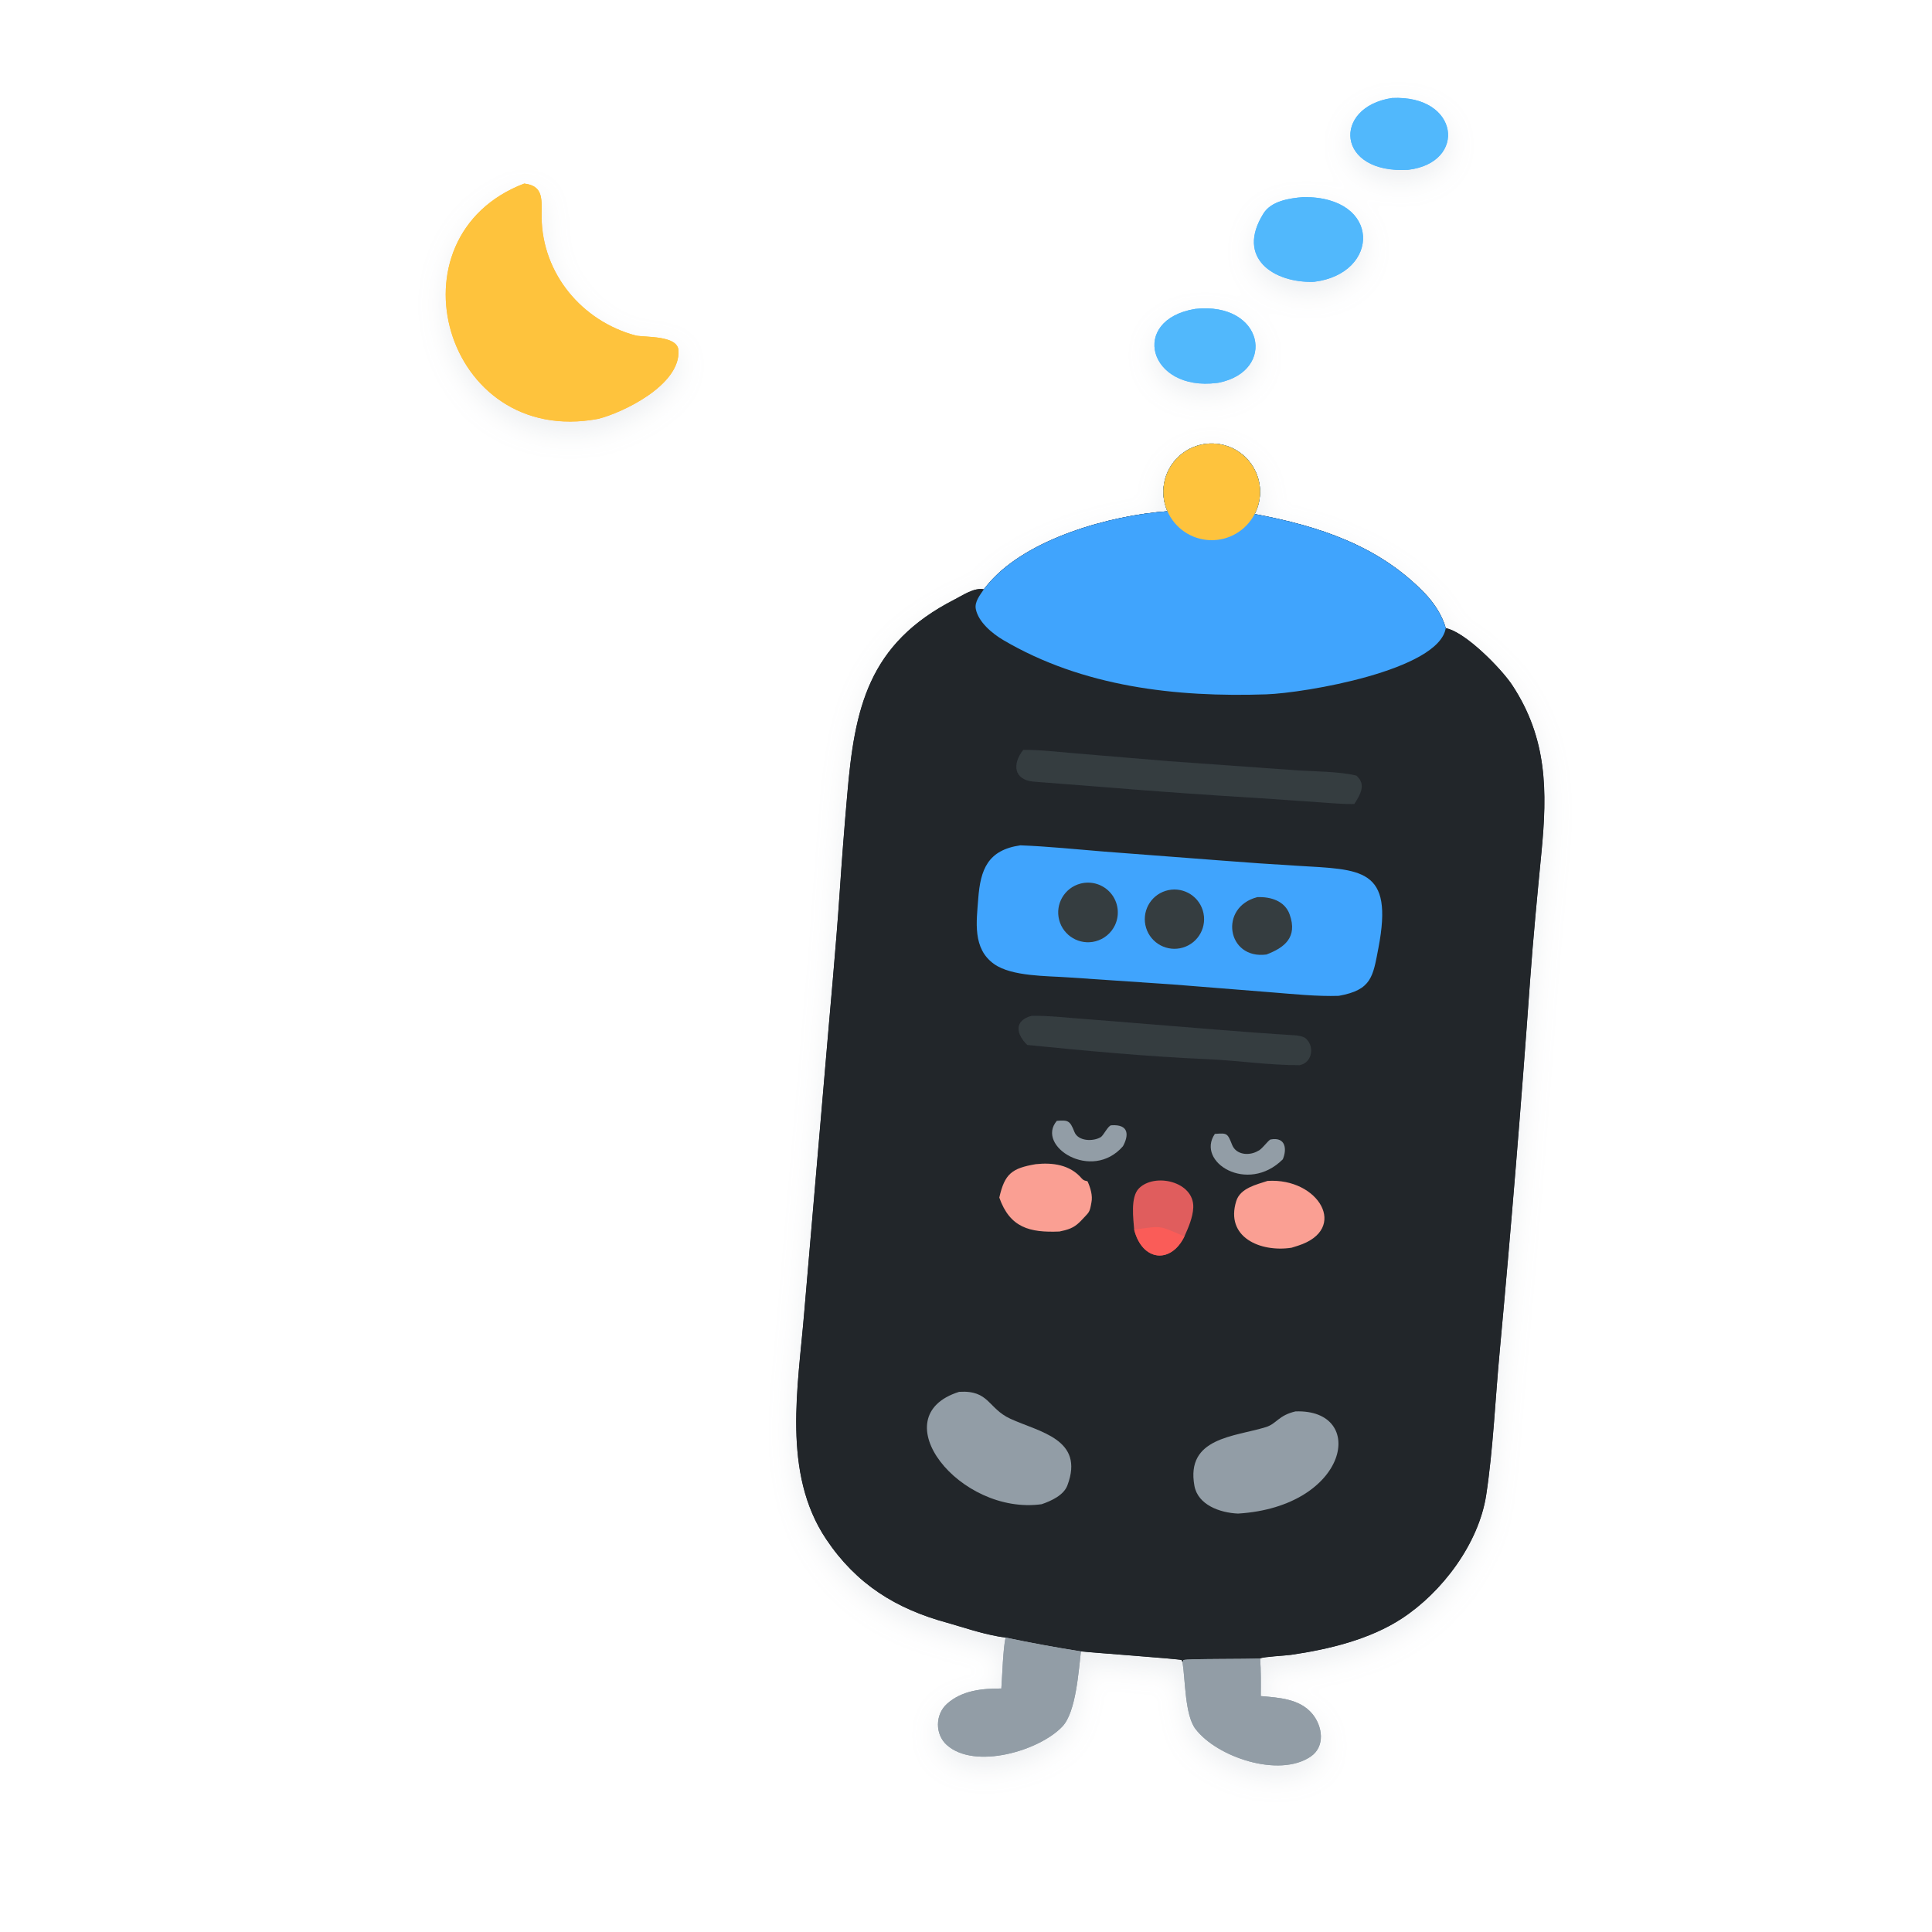
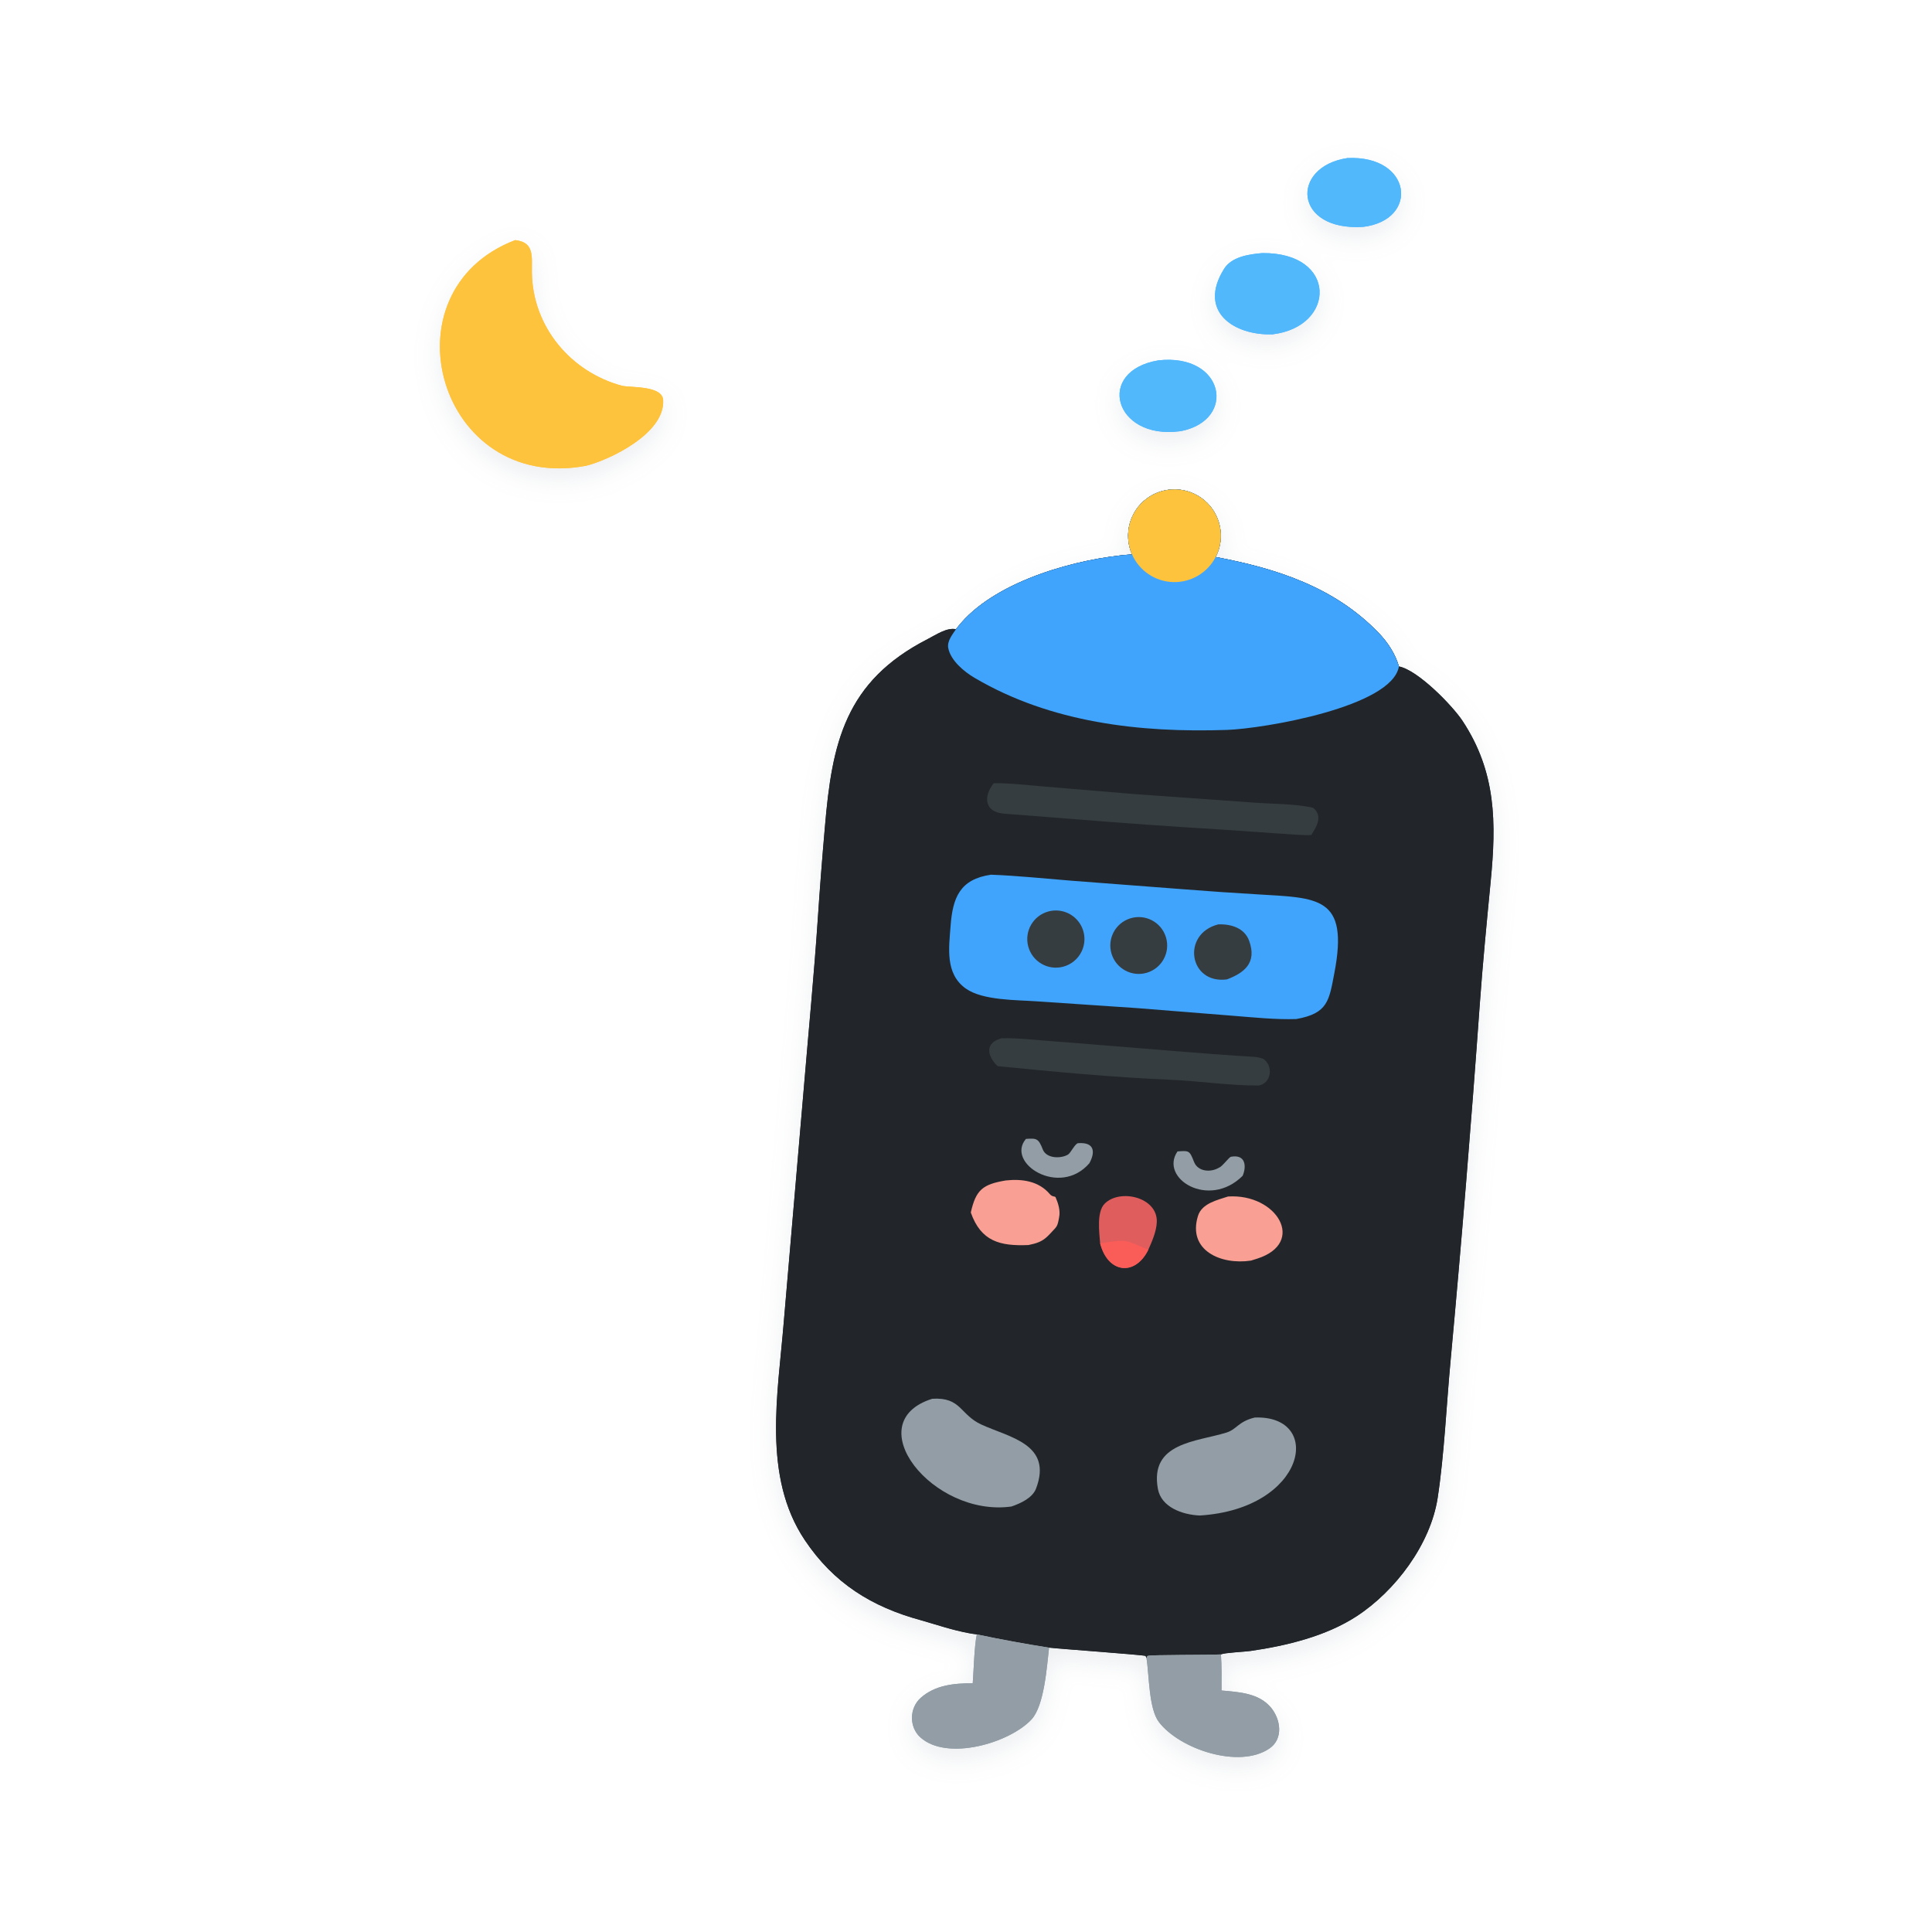
- <svg xmlns="http://www.w3.org/2000/svg" viewBox="67 145 742 742">
+ <svg xmlns="http://www.w3.org/2000/svg" viewBox="61.98 119.33 773.78 773.78">
  <defs>
    <filter id="sticker" x="-10%" y="-10%" width="120%" height="120%">
      <feGaussianBlur in="SourceAlpha" stdDeviation="7" />
      <feComponentTransfer result="edge">
        <feFuncA type="linear" slope="40" intercept="-1" />
      </feComponentTransfer>
      <feFlood flood-color="#171a1c" />
      <feComposite in2="edge" operator="in" result="cut" />
      <feDropShadow in="cut" dx="0" dy="4" stdDeviation="5" flood-color="#abb4ba" flood-opacity="0.22" result="lifted" />
      <feMerge>
        <feMergeNode in="lifted" />
        <feMergeNode in="SourceGraphic" />
      </feMerge>
    </filter>
  </defs>
  <g filter="url(#sticker)">
    <path fill="#23272a" d="M515.354 341.34C511.889 333.422 514.346 324.16 521.28 319C528.214 313.84 537.792 314.147 544.381 319.74C550.971 325.334 552.829 334.734 548.864 342.415C573.202 346.988 596.436 354.434 614.156 372.839C617.748 376.571 620.832 381.242 622.251 386.243C629.853 387.692 643.708 401.938 647.76 408.084C661.297 428.615 661.288 448.898 659.016 472.287C657.448 488.425 655.804 505.49 654.634 521.718C651.24 569.201 647.353 616.648 642.974 664.051C641.302 681.822 640.428 701.96 637.783 719.207C634.923 737.857 620.837 756.555 605.281 766.68C593.005 774.67 577.296 778.461 562.832 780.559C560.437 780.906 552.51 781.241 550.979 781.925C546.604 782.244 522.711 781.973 521.509 782.558L521.165 783.401L520.796 782.548C519.9 782.116 486.572 779.744 482.139 779.225C472.45 777.699 462.801 775.927 453.203 773.909C452.195 773.796 451.192 773.647 450.195 773.463C443.259 772.179 437.449 770.147 430.885 768.272C411.076 762.901 395.852 753.409 384.291 736.135C367.251 710.673 373.532 677.578 375.861 649.058L383.948 554.666C385.795 532.558 388.008 509.635 389.491 487.615C390.314 475.213 391.271 462.822 392.363 450.441C395.194 416.999 400.369 392.252 433.519 375.284C436.875 373.567 441.173 370.567 444.851 371.337C445.553 370.428 446.281 369.539 447.034 368.672C461.955 351.642 493.609 342.938 515.354 341.34Z" />
    <path fill="#40a4fd" d="M515.354 341.34C511.889 333.422 514.346 324.16 521.28 319C528.214 313.84 537.792 314.147 544.381 319.74C550.971 325.334 552.829 334.734 548.864 342.415C573.202 346.988 596.436 354.434 614.156 372.839C617.748 376.571 620.832 381.242 622.251 386.243C619.566 402.45 568.091 411.166 553.317 411.667C518.532 412.846 482.81 408.777 452.279 390.794C448.05 388.303 442.71 383.853 441.758 378.852C441.249 376.103 443.398 373.511 444.851 371.337C445.553 370.428 446.281 369.539 447.034 368.672C461.955 351.642 493.609 342.938 515.354 341.34Z" />
    <path fill="#fec33e" d="M515.354 341.34C511.889 333.422 514.346 324.16 521.28 319C528.214 313.84 537.792 314.147 544.381 319.74C550.971 325.334 552.829 334.734 548.864 342.415C545.579 348.778 538.927 352.684 531.77 352.455C524.613 352.226 518.225 347.901 515.354 341.34Z" />
    <path fill="#40a4fd" d="M458.873 469.658C469.081 470.024 480.847 471.235 491.119 472.062L536.498 475.528C546.044 476.284 555.599 476.941 565.159 477.499C589.823 479.012 602.326 478.12 596.401 509.04C594.285 520.082 593.831 525.2 581.16 527.461C573.045 527.742 563.846 526.794 555.675 526.14L517.478 523.091L477.412 520.381C469.001 519.779 455.596 520.06 448.805 515.256C440.417 509.323 442.052 498.88 442.697 490.195C443.536 478.895 446.384 471.465 458.873 469.658Z" />
    <path fill="#353c41" d="M481.942 484.361C486.244 483.228 490.813 484.689 493.659 488.109C496.505 491.529 497.112 496.287 495.217 500.312C493.772 503.379 491.044 505.647 487.766 506.508C481.651 508.113 475.393 504.459 473.785 498.345C472.177 492.231 475.829 485.971 481.942 484.361Z" />
    <path fill="#353c41" d="M514.624 487.153C520.659 485.246 527.09 488.626 528.942 494.677C530.794 500.728 527.356 507.129 521.288 508.926C515.298 510.701 508.996 507.316 507.168 501.342C505.339 495.367 508.667 489.035 514.624 487.153Z" />
    <path fill="#353c41" d="M549.892 489.552C555.126 489.351 560.449 491.047 562.292 496.175C565.484 505.058 560.209 508.987 553.379 511.588C538.179 513.587 535.016 493.353 549.892 489.552Z" />
    <path fill="#929da6" d="M435.351 679.549C446.975 678.824 446.375 685.883 455 689.864C466.157 695.013 483.679 697.661 476.932 715.495C475.512 719.245 470.827 721.408 467.06 722.702C435.516 727.072 405.351 688.98 435.351 679.549Z" />
    <path fill="#353c41" d="M459.976 433.014C465.238 432.861 474.337 433.849 479.794 434.315L516.004 437.343L564.562 440.81C571.689 441.318 581.34 441.254 587.923 442.882C591.845 446.228 589.389 450.27 587.155 453.752C584.627 453.991 577.267 453.373 574.519 453.183L550.858 451.544C530.824 450.343 510.804 448.922 490.802 447.28C481.902 446.586 472.989 445.907 464.091 445.206C456.256 444.589 455.706 438.352 459.976 433.014Z" />
    <path fill="#929da6" d="M564.544 687.062C592.262 686.058 585.161 723.667 542.483 726.3C535.46 725.999 527.055 722.947 525.725 715.631C522.348 697.045 541.129 696.82 553.165 693.094C557.341 691.801 557.927 688.617 564.544 687.062Z" />
    <path fill="#353c41" d="M463.205 535.144C469.862 535.012 477.09 535.912 483.739 536.377C490.648 536.861 497.588 537.489 504.497 538.029C524.358 539.581 544.192 541.387 564.079 542.599C565.211 542.668 567.075 542.955 568.133 543.54C572.01 546.395 571.178 553.135 566.125 554.085C554.746 554.154 542.209 552.278 530.716 551.779C507.488 550.769 484.645 548.634 461.525 546.324C457.278 542.204 456.291 536.949 463.205 535.144Z" />
    <path fill="#fa9f93" d="M464.798 592.111C471.237 591.42 477.935 592.278 482.44 597.58C483.479 598.802 484.534 598.359 484.741 598.827C485.786 601.195 486.715 604.178 486.177 606.79C485.479 610.861 485.248 610.487 482.816 613.155C480.768 615.4 479.168 616.664 475.995 617.486C475.26 617.676 474.598 617.796 473.904 617.973C462.484 618.462 454.868 616.526 450.793 604.945C452.858 595.777 455.62 593.664 464.798 592.111Z" />
    <path fill="#fa9f93" d="M553.809 598.541C573.417 597.262 585.255 617.095 565.487 623.429L562.997 624.209C550.972 626.032 537.5 620.132 541.784 606.302C543.354 601.235 549.656 599.942 553.809 598.541Z" />
    <path fill="#e05d5d" d="M502.589 617.251C502.286 613.108 501.073 604.774 504.412 601.411C510.467 595.312 525.635 598.743 525.288 608.748C525.132 612.536 523.41 616.453 521.888 619.853C516.673 630.549 505.689 629.424 502.589 617.251Z" />
    <path fill="#fa5b58" d="M502.589 617.251C513.774 615.698 511.868 615.634 521.888 619.853C516.673 630.549 505.689 629.424 502.589 617.251Z" />
    <path fill="#929da6" d="M472.885 575.468C477.191 575.156 477.905 575.289 479.626 579.699C481.054 583.355 486.821 583.482 489.744 581.732C490.816 581.094 492.571 577.265 493.789 577.179C500.781 576.684 500.49 581.199 498.277 585.224C486.274 599.051 464.64 585.081 472.885 575.468Z" />
    <path fill="#929da6" d="M533.574 580.48C538.282 580.15 538.403 580.116 540.2 584.684C541.759 588.648 546.932 588.987 550.225 586.972C551.544 586.546 554.166 582.774 555.009 582.618C560.965 581.522 561.243 586.63 559.663 590.25C546.138 603.735 526.199 591.28 533.574 580.48Z" />
    <path fill="#fec33e" d="M268.337 215.495C276.074 216.365 274.94 222.043 275.007 228.36C275.237 250.053 290.444 268.301 311.154 273.857C314.838 274.609 327.207 273.748 327.571 279.524C328.427 293.068 305.688 303.681 296.714 305.876C237.495 317.01 214.905 235.876 268.337 215.495Z" />
    <path fill="#929da6" d="M453.203 773.909C462.801 775.927 472.45 777.699 482.139 779.225C481.251 786.605 480.281 802.43 475.079 808.003C466.324 817.381 441.323 824.816 430.588 815.148C426.088 811.094 426.085 803.47 430.747 799.321C436.508 794.194 444.17 793.465 451.574 793.488C451.947 788.418 452.214 778.33 453.203 773.909Z" />
    <path fill="#929da6" d="M521.165 783.401L521.509 782.558C522.711 781.973 546.604 782.244 550.979 781.925C551.301 786.971 551.256 791.356 551.208 796.392C558.135 797 566.155 797.397 571.003 803.218C574.905 807.905 576.096 815.72 570.384 819.62C558.274 827.89 534.353 819.871 526.114 808.99C522.058 803.633 522.257 790.37 521.165 783.401Z" />
    <path fill="#51b8fc" d="M567.517 220.696C597.717 220.37 597.184 250.164 571.634 253.238C556.369 253.766 541.468 244.202 552.246 226.986C555.244 222.198 562.076 221.153 567.517 220.696Z" />
    <path fill="#51b8fc" d="M525.993 263.644C552.371 260.763 557.489 287.524 534.977 291.996L534.358 292.072C508.123 295.445 500.597 267.858 525.993 263.644Z" />
    <path fill="#51b8fc" d="M601.565 182.645C627.532 181.343 630.582 207.47 607.894 210.204C580.05 211.941 578.7 186.154 601.565 182.645Z" />
  </g>
</svg>
